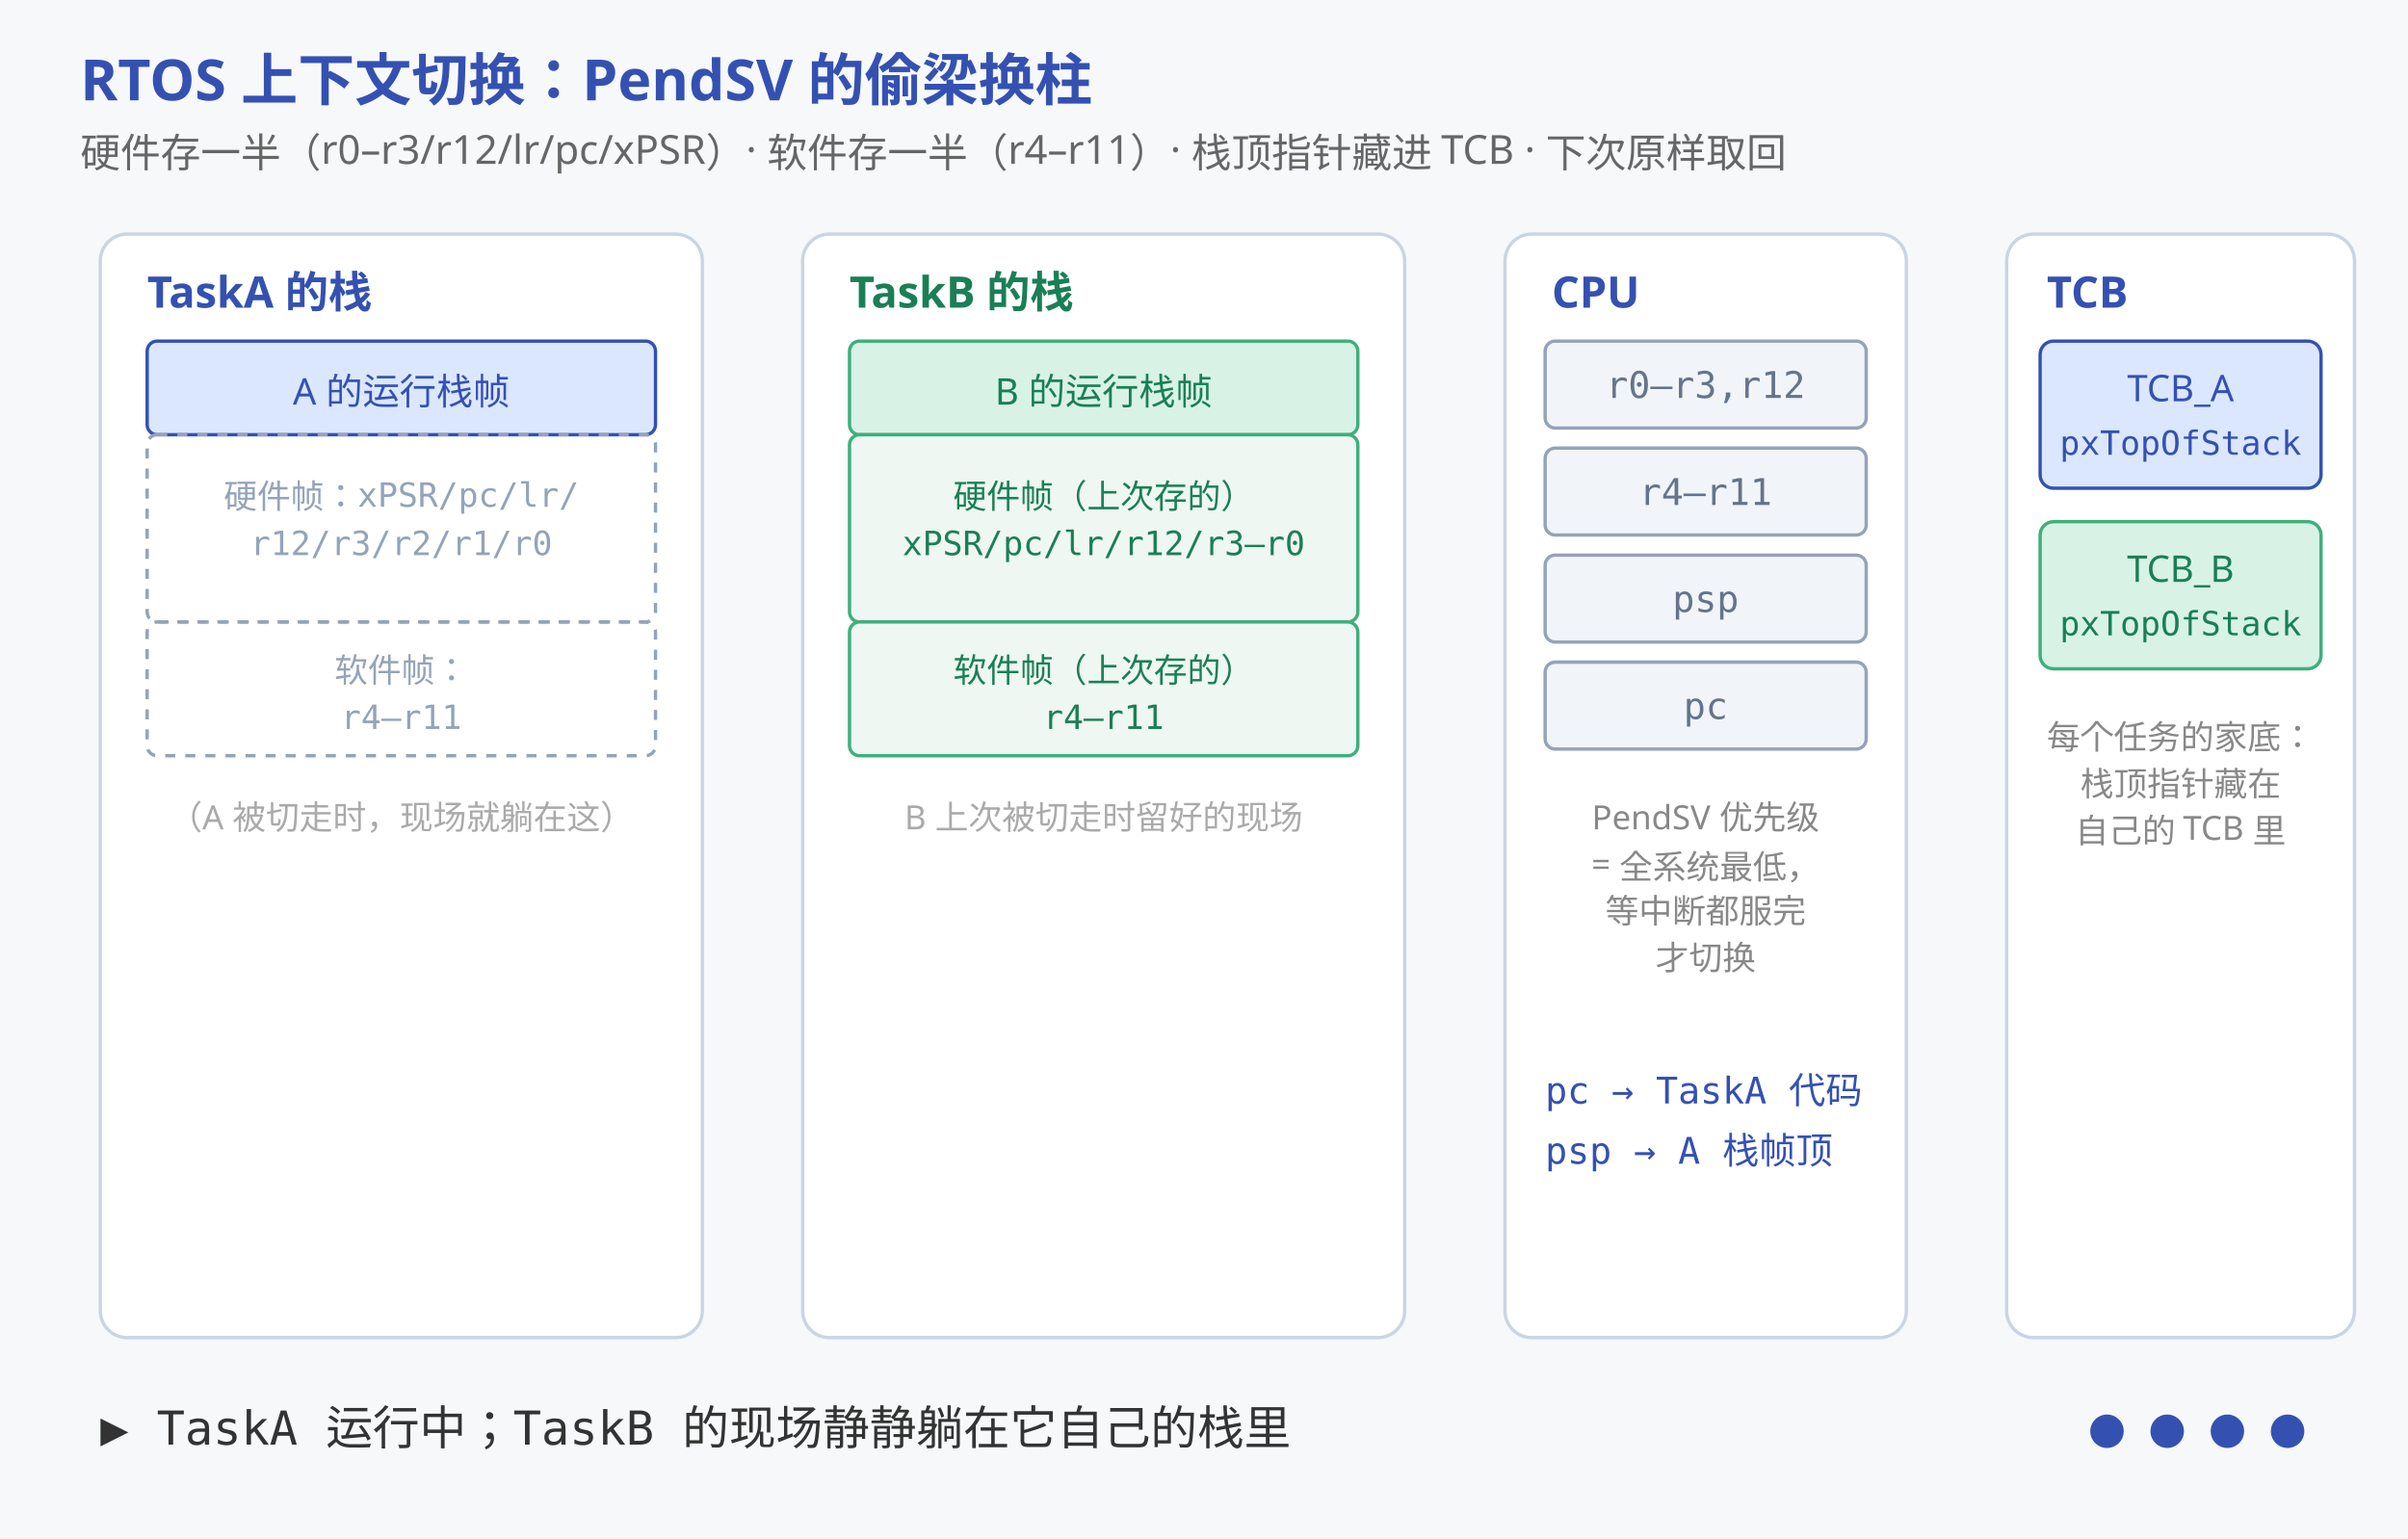
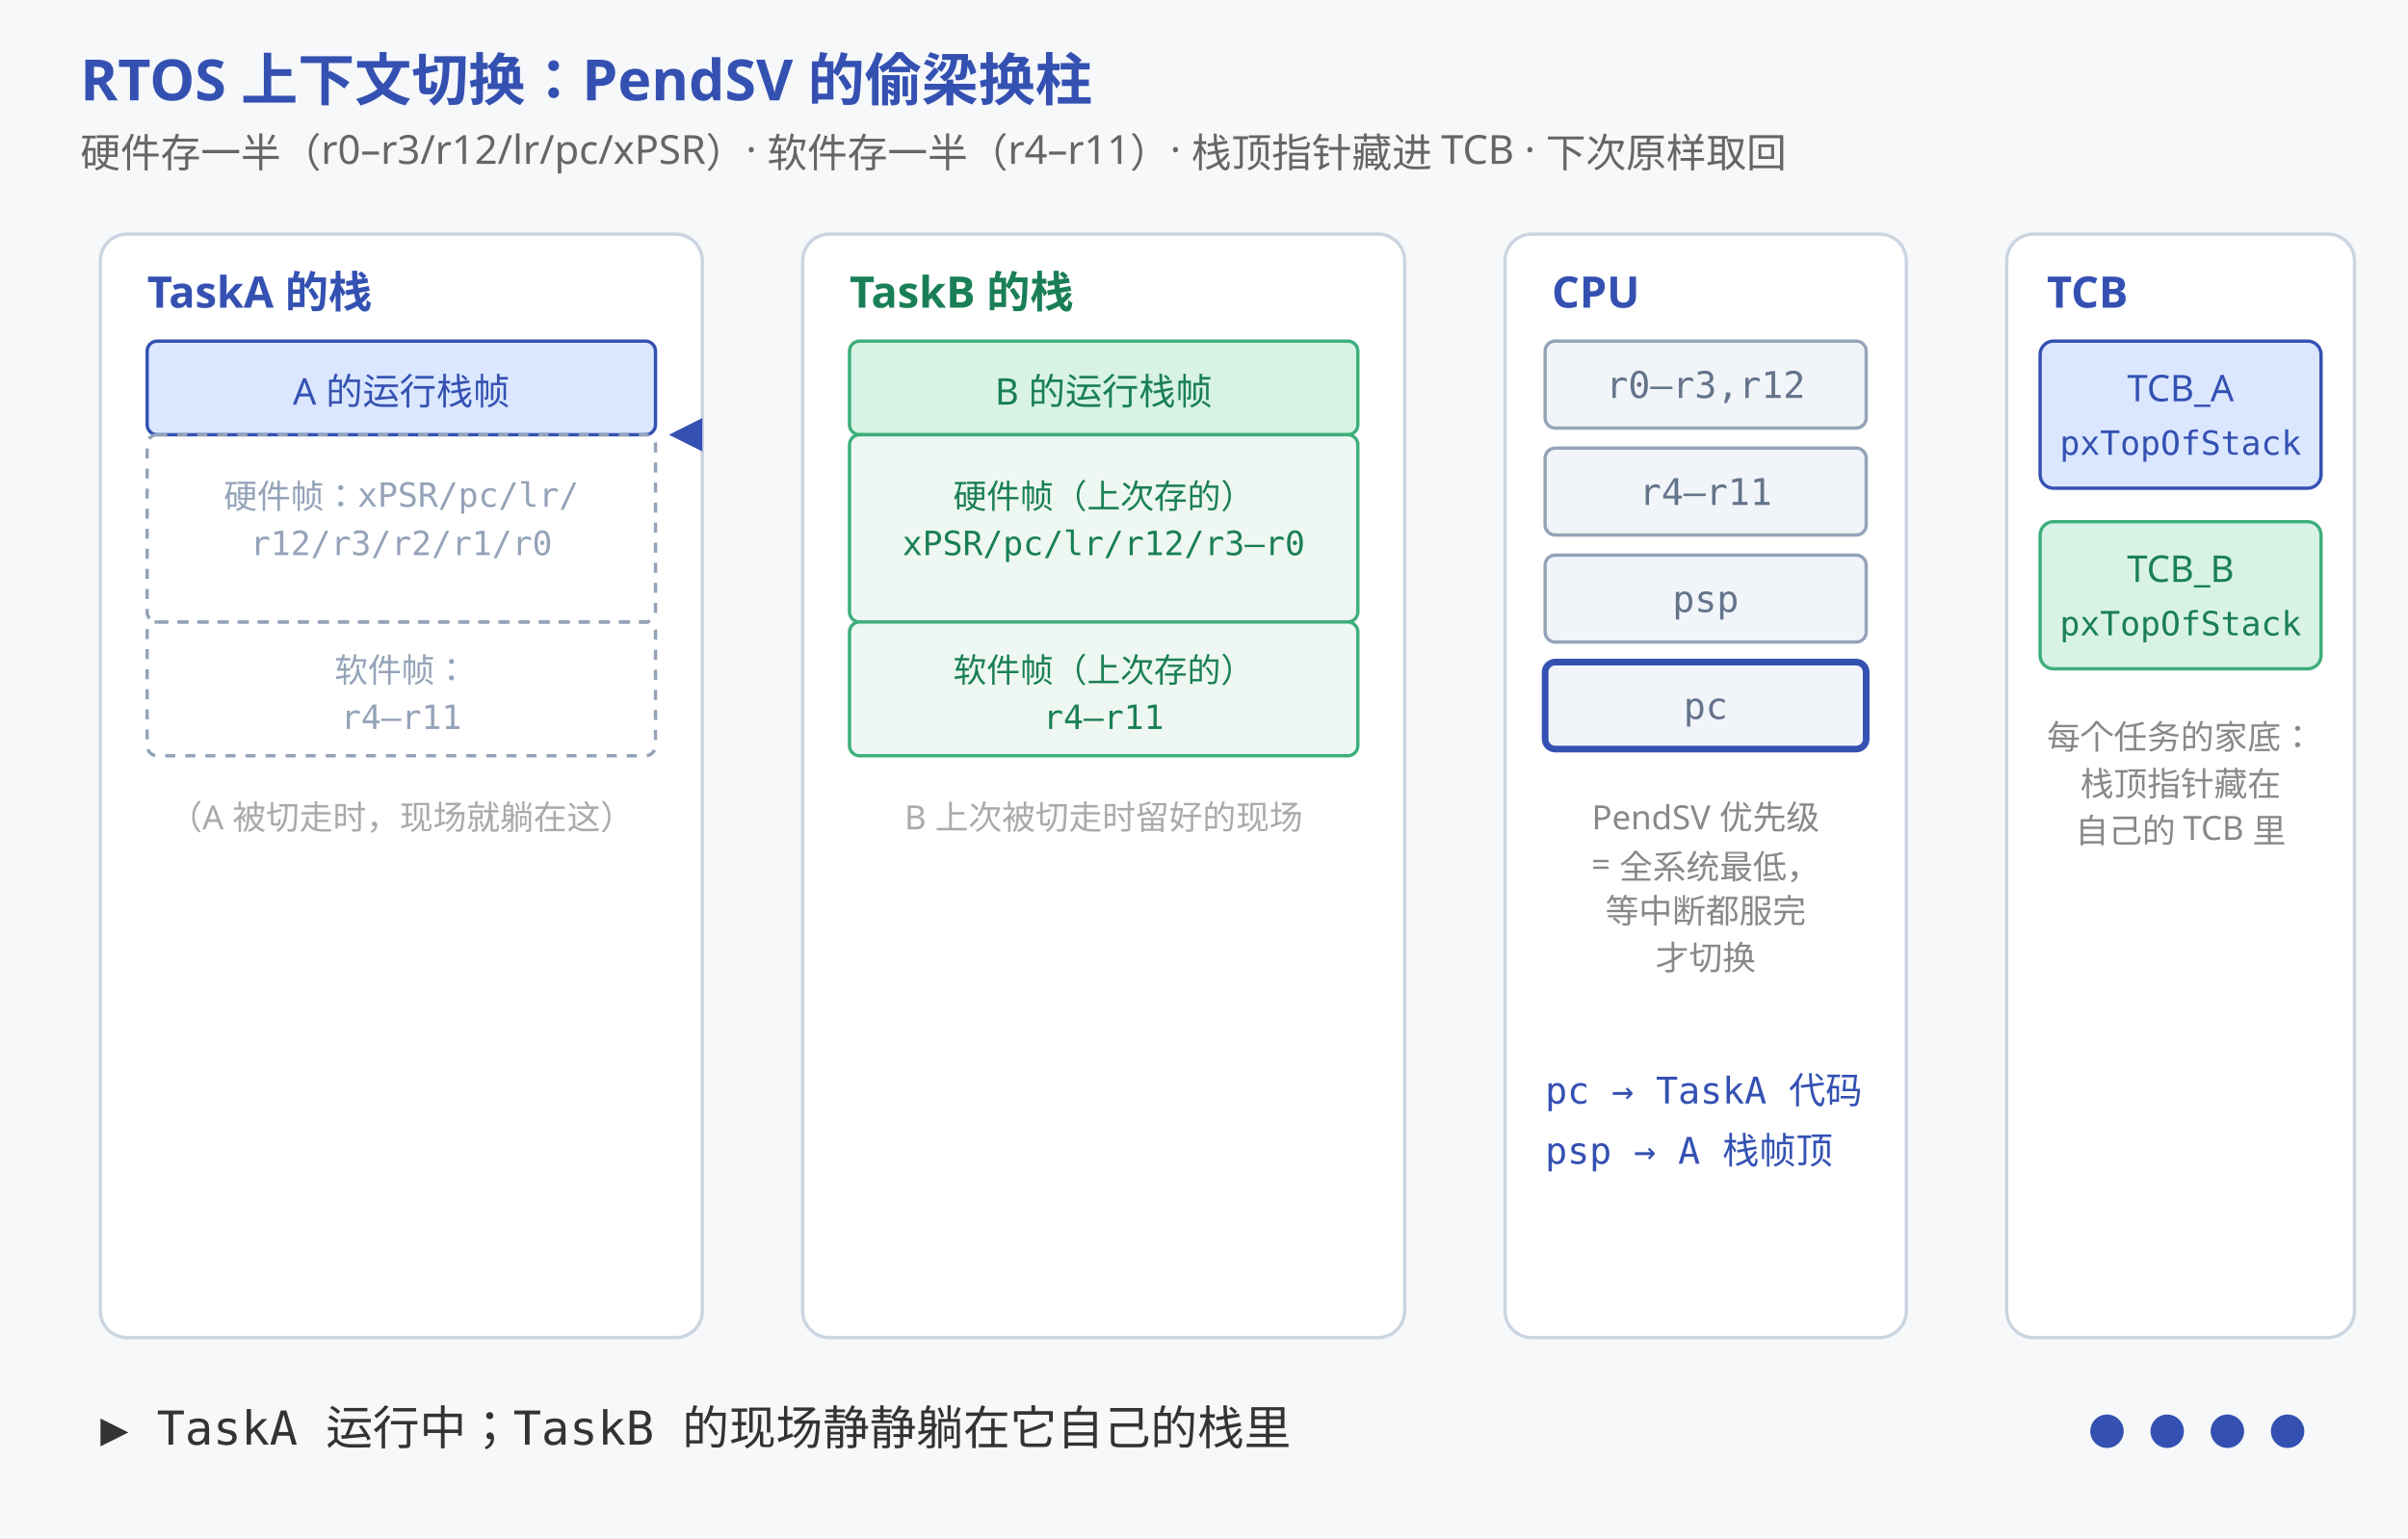
<svg xmlns="http://www.w3.org/2000/svg" viewBox="0 0 720 460" font-family="'Segoe UI','Microsoft YaHei',sans-serif">
  <rect width="720" height="460" fill="#f6f8fa" />
  <text x="24" y="30" font-size="17" font-weight="bold" fill="#3451b2">RTOS 上下文切换：PendSV 的偷梁换柱</text>
  <text x="24" y="50" font-size="12" fill="#666">硬件存一半（r0–r3/r12/lr/pc/xPSR）· 软件存一半（r4–r11）· 栈顶指针藏进 TCB · 下次原样取回</text>
  <rect x="30" y="70" width="180" height="330" fill="#fff" stroke="#cbd5e1" rx="8" />
  <text x="44" y="92" font-size="13" font-weight="bold" fill="#3451b2">TaskA 的栈</text>
  <rect x="44" y="102" width="152" height="28" fill="#dbe7ff" stroke="#3451b2" rx="3" />
  <text x="120" y="121" font-size="11" fill="#3451b2" text-anchor="middle">A 的运行栈帧</text>
  <g font-size="10" font-family="Consolas,monospace">
    <rect x="44" y="130" width="152" height="56" fill="none" stroke="#94a3b8" stroke-dasharray="3 3" rx="3" />
    <text x="120" y="152" fill="#94a3b8" text-anchor="middle">硬件帧：xPSR/pc/lr/</text>
    <text x="120" y="166" fill="#94a3b8" text-anchor="middle">r12/r3/r2/r1/r0</text>
    <rect x="44" y="186" width="152" height="40" fill="none" stroke="#94a3b8" stroke-dasharray="3 3" rx="3" />
    <text x="120" y="204" fill="#94a3b8" text-anchor="middle">软件帧：</text>
    <text x="120" y="218" fill="#94a3b8" text-anchor="middle">r4–r11</text>
  </g>
  <text x="120" y="248" font-size="10" fill="#aaa" text-anchor="middle">（A 被切走时，现场就躺在这）</text>
  <rect x="240" y="70" width="180" height="330" fill="#fff" stroke="#cbd5e1" rx="8" />
  <text x="254" y="92" font-size="13" font-weight="bold" fill="#1a7f56">TaskB 的栈</text>
  <rect x="254" y="102" width="152" height="28" fill="#d8f3e5" stroke="#3eaf7c" rx="3" />
  <text x="330" y="121" font-size="11" fill="#1a7f56" text-anchor="middle">B 的运行栈帧</text>
  <g font-size="10" font-family="Consolas,monospace">
    <rect x="254" y="130" width="152" height="56" fill="#eef7f1" stroke="#3eaf7c" rx="3" />
    <text x="330" y="152" fill="#1a7f56" text-anchor="middle">硬件帧（上次存的）</text>
    <text x="330" y="166" fill="#1a7f56" text-anchor="middle">xPSR/pc/lr/r12/r3–r0</text>
    <rect x="254" y="186" width="152" height="40" fill="#eef7f1" stroke="#3eaf7c" rx="3" />
    <text x="330" y="204" fill="#1a7f56" text-anchor="middle">软件帧（上次存的）</text>
    <text x="330" y="218" fill="#1a7f56" text-anchor="middle">r4–r11</text>
  </g>
  <text x="330" y="248" font-size="10" fill="#aaa" text-anchor="middle">B 上次被切走时留好的现场</text>
  <rect x="450" y="70" width="120" height="330" fill="#fff" stroke="#cbd5e1" rx="8" />
  <text x="464" y="92" font-size="13" font-weight="bold" fill="#3451b2">CPU</text>
  <g font-family="Consolas,monospace" font-size="11">
    <rect x="462" y="102" width="96" height="26" fill="#f1f5f9" stroke="#94a3b8" rx="3" />
    <text x="510" y="119" text-anchor="middle" fill="#64748b">r0–r3,r12</text>
    <rect x="462" y="134" width="96" height="26" fill="#f1f5f9" stroke="#94a3b8" rx="3" />
    <text x="510" y="151" text-anchor="middle" fill="#64748b">r4–r11</text>
    <rect x="462" y="166" width="96" height="26" fill="#f1f5f9" stroke="#94a3b8" rx="3" />
    <text x="510" y="183" text-anchor="middle" fill="#64748b">psp</text>
    <rect x="462" y="198" width="96" height="26" fill="#f1f5f9" stroke="#94a3b8" rx="3" />
    <text x="510" y="215" text-anchor="middle" fill="#64748b">pc</text>
  </g>
  <text x="510" y="248" font-size="10" fill="#888" text-anchor="middle">PendSV 优先级</text>
  <text x="510" y="262" font-size="10" fill="#888" text-anchor="middle">= 全系统最低，</text>
  <text x="510" y="276" font-size="10" fill="#888" text-anchor="middle">等中断都服完</text>
  <text x="510" y="290" font-size="10" fill="#888" text-anchor="middle">才切换</text>
  <rect x="600" y="70" width="104" height="330" fill="#fff" stroke="#cbd5e1" rx="8" />
  <text x="612" y="92" font-size="13" font-weight="bold" fill="#3451b2">TCB</text>
  <rect x="610" y="102" width="84" height="44" fill="#dbe7ff" stroke="#3451b2" rx="4" />
  <text x="652" y="120" font-size="11" fill="#3451b2" text-anchor="middle">TCB_A</text>
  <text x="652" y="136" font-size="10" fill="#3451b2" text-anchor="middle" font-family="Consolas,monospace">pxTopOfStack</text>
  <rect x="610" y="156" width="84" height="44" fill="#d8f3e5" stroke="#3eaf7c" rx="4" />
  <text x="652" y="174" font-size="11" fill="#1a7f56" text-anchor="middle">TCB_B</text>
  <text x="652" y="190" font-size="10" fill="#1a7f56" text-anchor="middle" font-family="Consolas,monospace">pxTopOfStack</text>
  <text x="652" y="224" font-size="10" fill="#888" text-anchor="middle">每个任务的家底：</text>
  <text x="652" y="238" font-size="10" fill="#888" text-anchor="middle">栈顶指针藏在</text>
  <text x="652" y="252" font-size="10" fill="#888" text-anchor="middle">自己的 TCB 里</text>
  <g opacity="1">
    <animate attributeName="opacity" calcMode="discrete" values="1;0;0;0;0" keyTimes="0;0.25;0.5;0.75;1" dur="12s" repeatCount="indefinite" />
    <g font-size="11" font-family="Consolas,monospace">
      <text x="462" y="330" fill="#3451b2">pc → TaskA 代码</text>
      <text x="462" y="348" fill="#3451b2">psp → A 栈帧顶</text>
    </g>
    <text x="30" y="432" font-size="14" font-family="Consolas,monospace" fill="#333">▶ TaskA 运行中；TaskB 的现场静静躺在它自己的栈里</text>
  </g>
  <g opacity="0">
    <animate attributeName="opacity" calcMode="discrete" values="0;1;0;0;0" keyTimes="0;0.25;0.5;0.75;1" dur="12s" repeatCount="indefinite" />
-     <rect x="44" y="130" width="152" height="56" fill="#fdf0d5" stroke="#d97706" rx="3" />
+     <rect x="44" y="130" width="152" height="56" fill="#fdf0d5" stroke="#d97706" rx="3">
+       <animate attributeName="height" values="0;0;56;56" keyTimes="0;0.25;0.47;1" dur="12s" repeatCount="indefinite" />
+     </rect>
    <text x="120" y="152" font-size="10" fill="#a16207" text-anchor="middle" font-family="Consolas,monospace">硬件帧：xPSR/pc/lr/</text>
    <text x="120" y="166" font-size="10" fill="#a16207" text-anchor="middle" font-family="Consolas,monospace">r12/r3/r2/r1/r0</text>
    <text x="462" y="330" font-size="11" font-family="Consolas,monospace" fill="#d97706">PendSV 触发！</text>
    <text x="30" y="432" font-size="14" font-family="Consolas,monospace" fill="#333">▶ PendSV 触发：<tspan fill="#d97706" font-weight="bold">硬件自动把 8 个字压到 TaskA 的栈</tspan>（与中断入场同款）</text>
  </g>
  <g opacity="0">
    <animate attributeName="opacity" calcMode="discrete" values="0;0;1;0;0" keyTimes="0;0.25;0.5;0.75;1" dur="12s" repeatCount="indefinite" />
    <rect x="44" y="130" width="152" height="56" fill="#fdf0d5" stroke="#d97706" rx="3" />
-     <text x="120" y="152" font-size="10" fill="#a16207" text-anchor="middle" font-family="Consolas,monospace">硬件帧已就位</text>
-     <rect x="44" y="186" width="152" height="40" fill="#fdf0d5" stroke="#d97706" rx="3" />
-     <text x="120" y="210" font-size="10" fill="#a16207" text-anchor="middle" font-family="Consolas,monospace">软件帧：r4–r11</text>
-     <line x1="196" y1="206" x2="608" y2="128" stroke="#d97706" stroke-width="2" stroke-dasharray="6 4" />
+     <text x="120" y="140" font-size="10" fill="#a16207" text-anchor="middle" font-family="Consolas,monospace">硬件帧已就位</text>
+     <rect x="44" y="186" width="152" height="40" fill="#fdf0d5" stroke="#d97706" rx="3">
+       <animate attributeName="height" values="0;0;40;40" keyTimes="0;0.50;0.60;1" dur="12s" repeatCount="indefinite" />
+     </rect>
+     <text x="120" y="193" font-size="10" fill="#a16207" text-anchor="middle" font-family="Consolas,monospace">软件帧：r4–r11</text>
+     <line x1="196" y1="206" x2="608" y2="128" stroke="#d97706" stroke-width="2" stroke-dasharray="6 4">
+       <animate attributeName="x2" values="196;196;608;608" keyTimes="0;0.60;0.70;1" dur="12s" repeatCount="indefinite" />
+       <animate attributeName="y2" values="206;206;128;128" keyTimes="0;0.60;0.70;1" dur="12s" repeatCount="indefinite" />
+     </line>
    <text x="400" y="150" font-size="11" fill="#d97706" text-anchor="middle">psp 存进 TCB_A</text>
-     <line x1="608" y1="176" x2="330" y2="226" stroke="#3eaf7c" stroke-width="2" stroke-dasharray="6 4" />
-     <text x="480" y="216" font-size="11" fill="#1a7f56" text-anchor="middle">从 TCB_B 取出 B 的栈顶</text>
+     <line x1="608" y1="176" x2="330" y2="226" stroke="#3eaf7c" stroke-width="2" stroke-dasharray="6 4">
+       <animate attributeName="x2" values="608;608;330;330" keyTimes="0;0.64;0.74;1" dur="12s" repeatCount="indefinite" />
+       <animate attributeName="y2" values="176;176;226;226" keyTimes="0;0.64;0.74;1" dur="12s" repeatCount="indefinite" />
+     </line>
+     <text x="480" y="232" font-size="11" fill="#1a7f56" text-anchor="middle">从 TCB_B 取出 B 的栈顶</text>
    <text x="30" y="432" font-size="14" font-family="Consolas,monospace" fill="#333">▶ PendSV 软件再存 <tspan fill="#d97706" font-weight="bold">r4–r11</tspan> → 栈顶藏进 TCB_A；<tspan fill="#1a7f56" font-weight="bold">从 TCB_B 取回 TaskB 的栈顶</tspan>
    </text>
  </g>
  <g opacity="0">
    <animate attributeName="opacity" calcMode="discrete" values="0;0;0;1;0" keyTimes="0;0.25;0.5;0.75;1" dur="12s" repeatCount="indefinite" />
    <rect x="254" y="130" width="152" height="56" fill="none" stroke="#94a3b8" stroke-dasharray="3 3" rx="3" />
    <rect x="254" y="186" width="152" height="40" fill="none" stroke="#94a3b8" stroke-dasharray="3 3" rx="3" />
-     <text x="330" y="160" font-size="10" fill="#94a3b8" text-anchor="middle" font-family="Consolas,monospace">（现场已弹回 CPU）</text>
+     <text x="330" y="180" font-size="10" fill="#94a3b8" text-anchor="middle" font-family="Consolas,monospace">（现场已弹回 CPU）</text>
    <g font-size="11" font-family="Consolas,monospace">
      <text x="462" y="330" fill="#1a7f56">pc → TaskB 代码</text>
      <text x="462" y="348" fill="#1a7f56">psp → B 栈帧顶</text>
    </g>
    <text x="30" y="432" font-size="14" font-family="Consolas,monospace" fill="#333">▶ 弹回 TaskB 的 r4–r11 + 硬件帧 → <tspan fill="#1a7f56" font-weight="bold">CPU 无缝开始跑 TaskB</tspan>（A 的现场已安睡）</text>
+   </g>
+   <g transform="translate(204,130)">
+     <animateTransform attributeName="transform" type="translate" values="204 130;204 130;204 186;204 186;204 226;204 226;413 226;413 130;413 130" keyTimes="0;0.25;0.47;0.50;0.60;0.70;0.76;0.94;1" dur="12s" repeatCount="indefinite" />
+     <polygon points="6,-5 -4,0 6,5" fill="#3451b2" />
+   </g>
+   <g opacity="1">
+     <animate attributeName="opacity" calcMode="discrete" values="1;0;0;1;0" keyTimes="0;0.25;0.5;0.75;1" dur="12s" repeatCount="indefinite" />
+     <rect x="462" y="198" width="96" height="26" fill="none" stroke="#3451b2" stroke-width="2" rx="3">
+       <animate attributeName="opacity" values="0.2;1;0.2" dur="1s" repeatCount="indefinite" />
+     </rect>
  </g>
  <g transform="translate(630,428)" fill="#3451b2">
    <circle cx="0" cy="0" r="5">
      <animate attributeName="opacity" calcMode="discrete" values="1;0.2;0.2;0.2;0.2" keyTimes="0;0.25;0.5;0.75;1" dur="12s" repeatCount="indefinite" />
    </circle>
    <circle cx="18" cy="0" r="5">
      <animate attributeName="opacity" calcMode="discrete" values="0.2;1;0.2;0.2;0.2" keyTimes="0;0.25;0.5;0.75;1" dur="12s" repeatCount="indefinite" />
    </circle>
    <circle cx="36" cy="0" r="5">
      <animate attributeName="opacity" calcMode="discrete" values="0.2;0.2;1;0.2;0.2" keyTimes="0;0.25;0.5;0.75;1" dur="12s" repeatCount="indefinite" />
    </circle>
    <circle cx="54" cy="0" r="5">
      <animate attributeName="opacity" calcMode="discrete" values="0.2;0.2;0.2;1;0.2" keyTimes="0;0.25;0.5;0.75;1" dur="12s" repeatCount="indefinite" />
    </circle>
  </g>
</svg>
